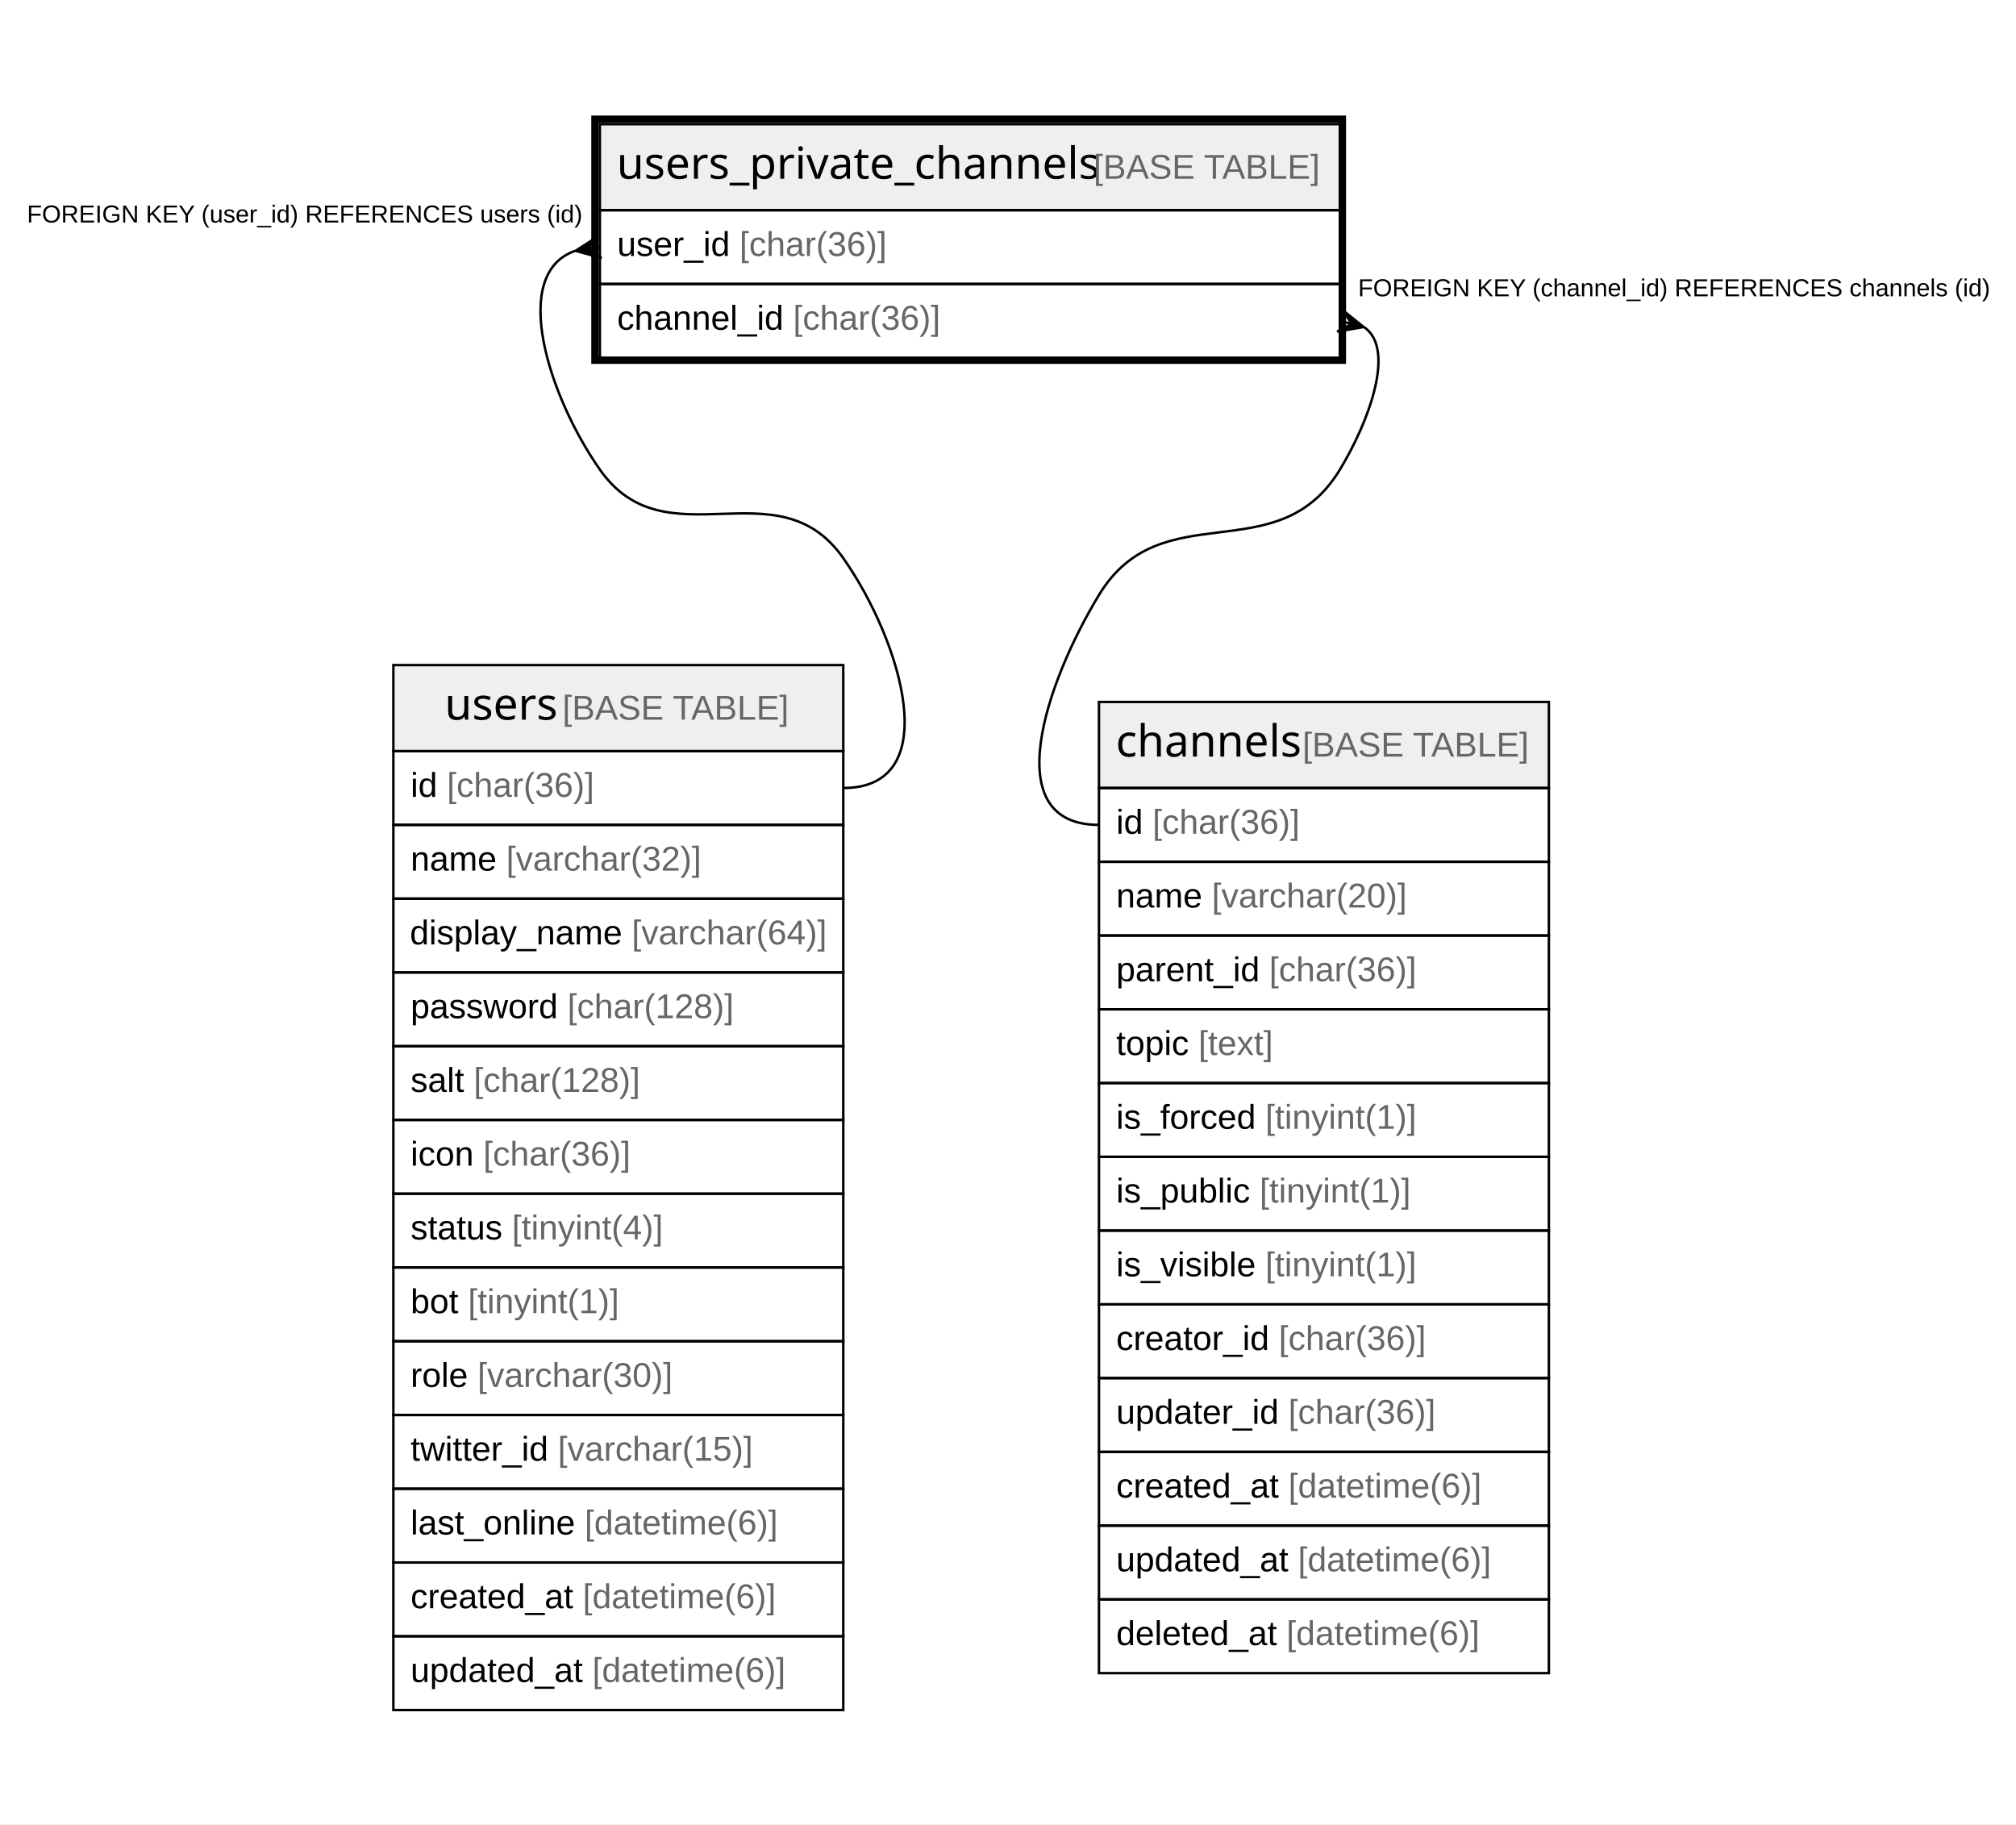
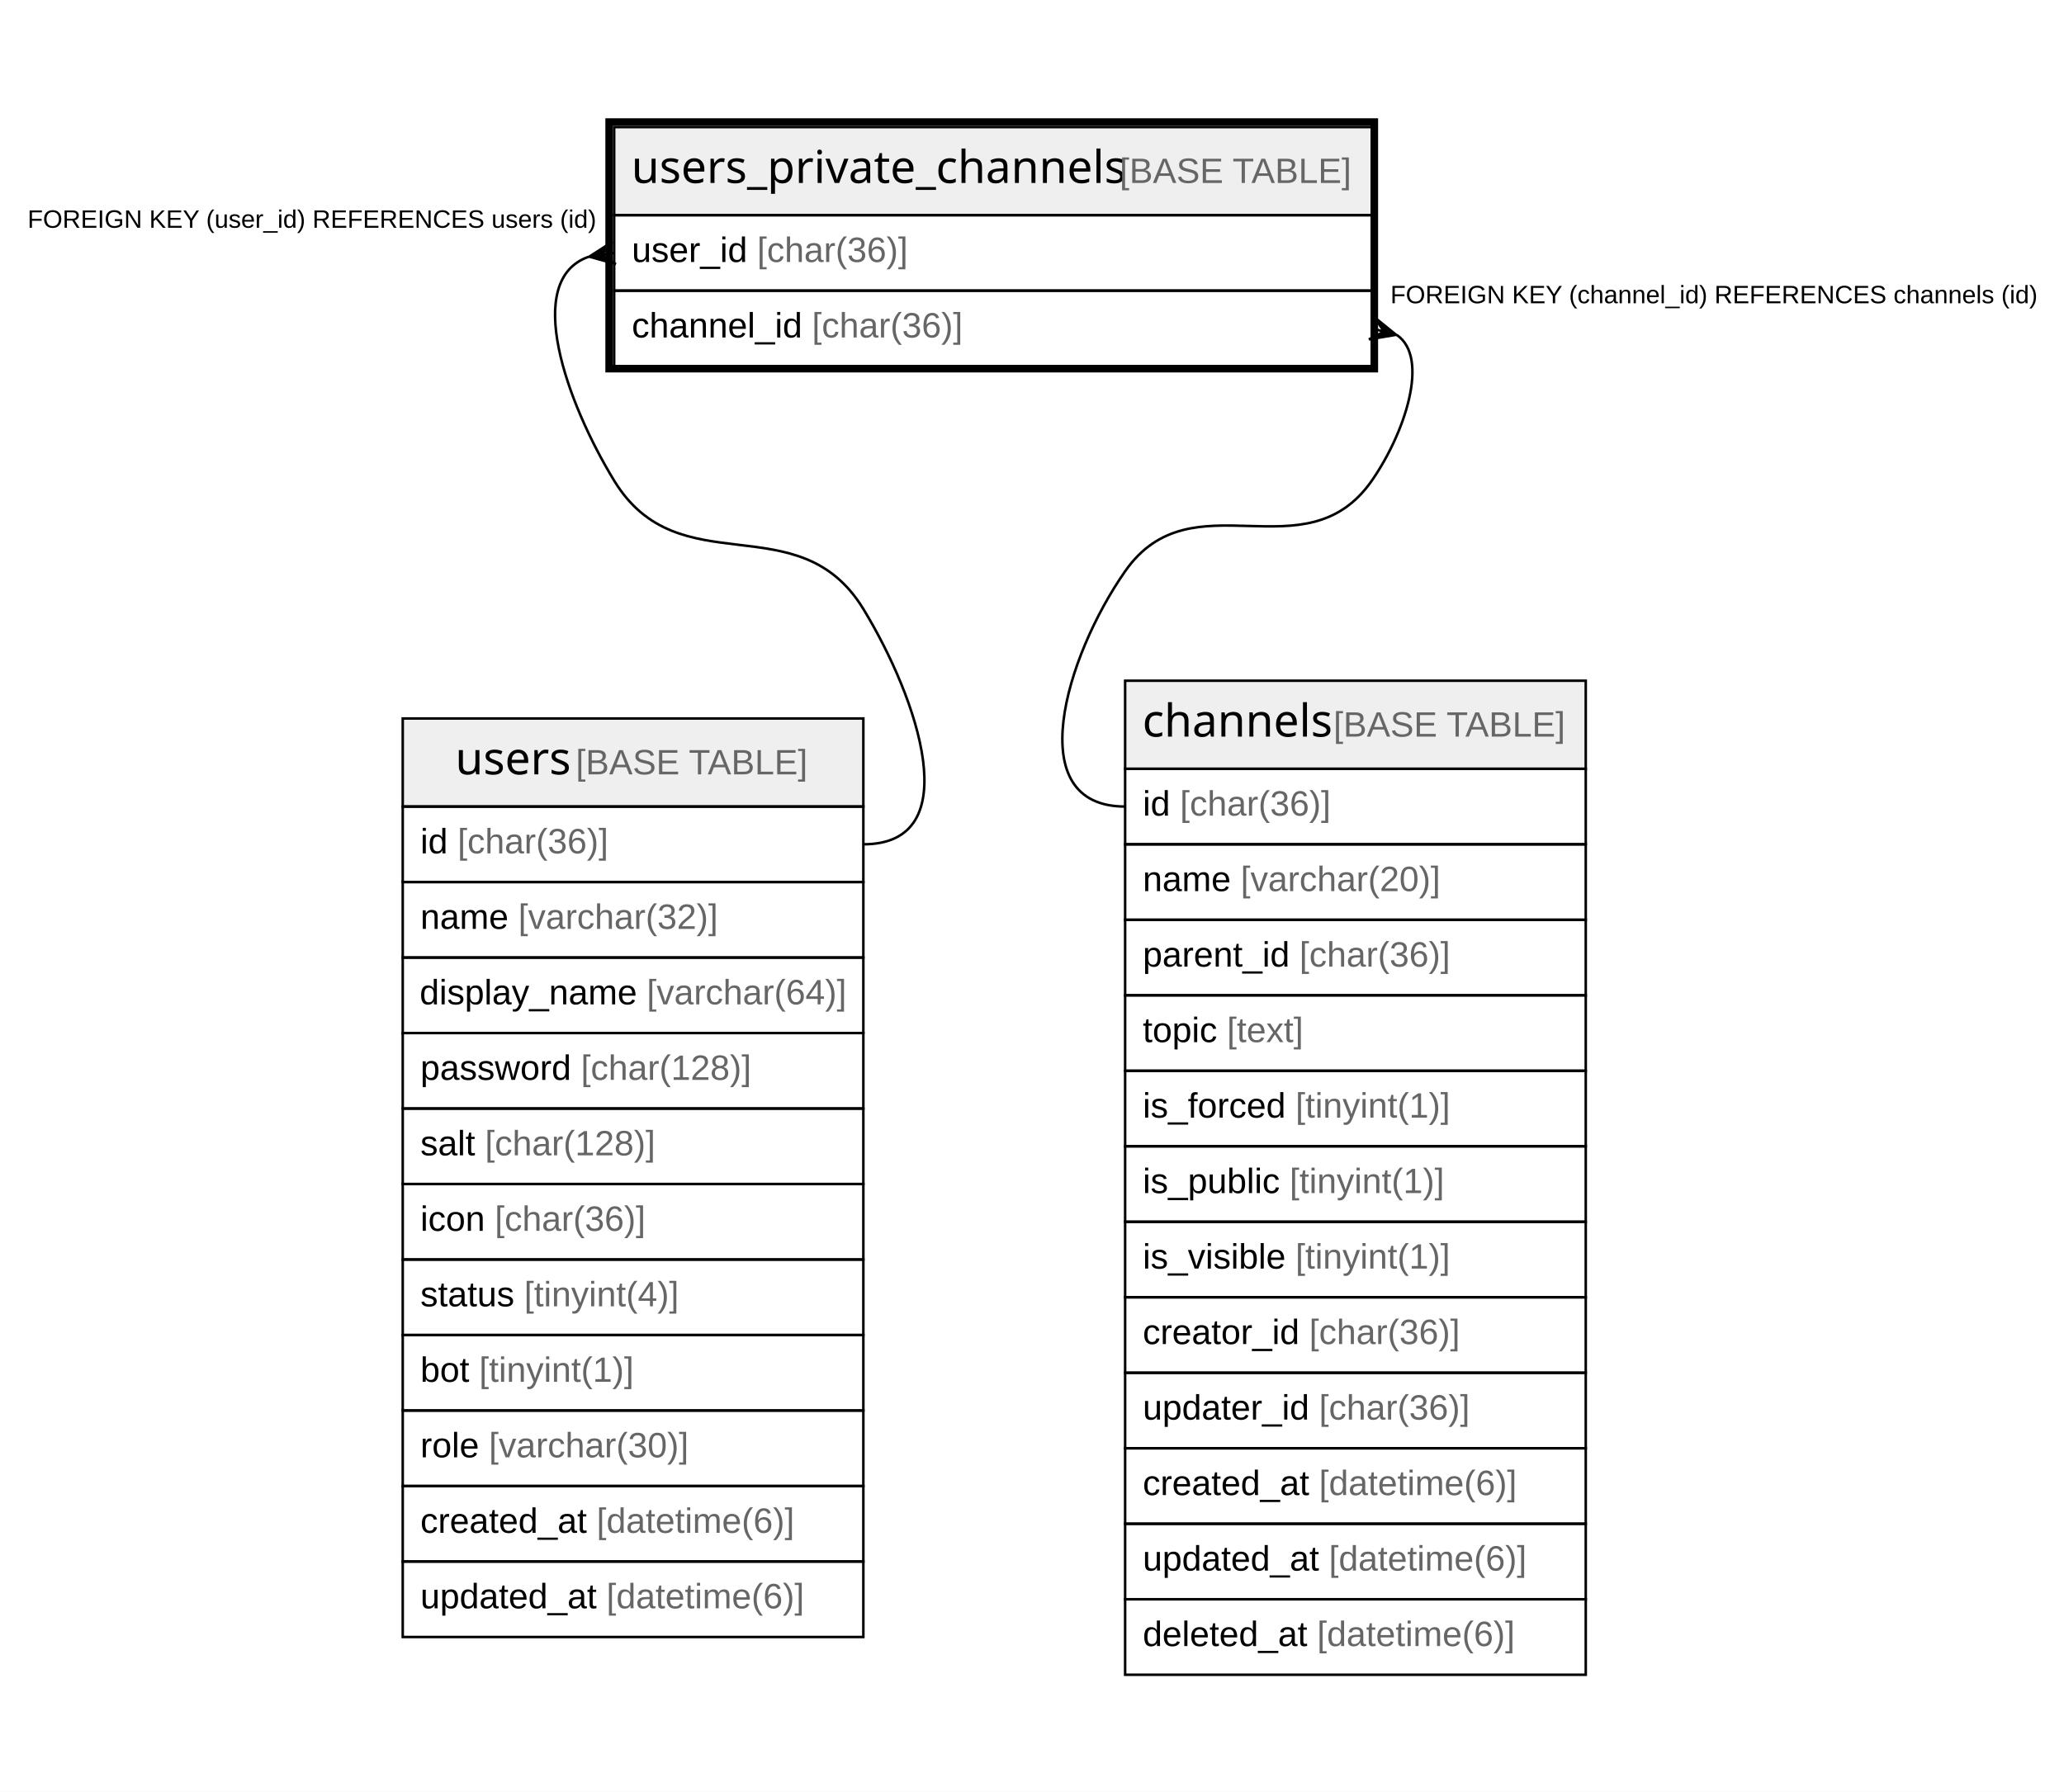
- <svg xmlns="http://www.w3.org/2000/svg" width="820pt" height="742pt" viewBox="0.00 0.00 820.00 742.00">
-   <g id="graph0" class="graph" transform="scale(1 1) rotate(0) translate(4 738)">
-     <polygon fill="#ffffff" stroke="transparent" points="-4,4 -4,-738 816,-738 816,4 -4,4" />
+ <svg xmlns="http://www.w3.org/2000/svg" width="820pt" height="712pt" viewBox="0.00 0.00 820.00 712.00">
+   <g id="graph0" class="graph" transform="scale(1 1) rotate(0) translate(4 708)">
+     <polygon fill="#ffffff" stroke="transparent" points="-4,4 -4,-708 816,-708 816,4 -4,4" />
    <g id="node1" class="node">
-       <polygon fill="#efefef" stroke="transparent" points="240,-652.5 240,-687.5 541,-687.5 541,-652.5 240,-652.5" />
-       <polygon fill="none" stroke="#000000" points="240,-652.5 240,-687.5 541,-687.5 541,-652.5 240,-652.5" />
-       <text text-anchor="start" x="246.848" y="-665.3" font-family="Arial Bold" font-size="18.00" fill="#000000">users_private_channels</text>
-       <text text-anchor="start" x="436.898" y="-665.3" font-family="Arial" font-size="14.00" fill="#000000"> </text>
-       <text text-anchor="start" x="440.788" y="-665.3" font-family="Arial" font-size="14.00" fill="#666666">[BASE TABLE]</text>
-       <polygon fill="none" stroke="#000000" points="240,-622.5 240,-652.5 541,-652.5 541,-622.5 240,-622.5" />
-       <text text-anchor="start" x="247" y="-633.9" font-family="Arial" font-size="14.00" fill="#000000">user_id </text>
-       <text text-anchor="start" x="296.788" y="-633.9" font-family="Arial" font-size="14.00" fill="#666666">[char(36)]</text>
+       <polygon fill="#efefef" stroke="transparent" points="240,-622.5 240,-657.5 541,-657.5 541,-622.5 240,-622.5" />
+       <polygon fill="none" stroke="#000000" points="240,-622.5 240,-657.5 541,-657.5 541,-622.5 240,-622.5" />
+       <text text-anchor="start" x="246.848" y="-635.3" font-family="Arial Bold" font-size="18.00" fill="#000000">users_private_channels</text>
+       <text text-anchor="start" x="436.898" y="-635.3" font-family="Arial" font-size="14.00" fill="#000000"> </text>
+       <text text-anchor="start" x="440.788" y="-635.3" font-family="Arial" font-size="14.00" fill="#666666">[BASE TABLE]</text>
      <polygon fill="none" stroke="#000000" points="240,-592.5 240,-622.5 541,-622.5 541,-592.5 240,-592.5" />
-       <text text-anchor="start" x="247" y="-603.9" font-family="Arial" font-size="14.00" fill="#000000">channel_id </text>
-       <text text-anchor="start" x="318.582" y="-603.9" font-family="Arial" font-size="14.00" fill="#666666">[char(36)]</text>
-       <polygon fill="none" stroke="#000000" stroke-width="3" points="238,-591.5 238,-689.5 542,-689.5 542,-591.5 238,-591.5" />
+       <text text-anchor="start" x="247" y="-603.9" font-family="Arial" font-size="14.00" fill="#000000">user_id </text>
+       <text text-anchor="start" x="296.788" y="-603.9" font-family="Arial" font-size="14.00" fill="#666666">[char(36)]</text>
+       <polygon fill="none" stroke="#000000" points="240,-562.5 240,-592.5 541,-592.5 541,-562.5 240,-562.5" />
+       <text text-anchor="start" x="247" y="-573.9" font-family="Arial" font-size="14.00" fill="#000000">channel_id </text>
+       <text text-anchor="start" x="318.582" y="-573.9" font-family="Arial" font-size="14.00" fill="#666666">[char(36)]</text>
+       <polygon fill="none" stroke="#000000" stroke-width="3" points="238,-561.5 238,-659.5 542,-659.5 542,-561.5 238,-561.5" />
    </g>
    <g id="node2" class="node">
-       <polygon fill="#efefef" stroke="transparent" points="156,-432.5 156,-467.5 339,-467.5 339,-432.5 156,-432.5" />
-       <polygon fill="none" stroke="#000000" points="156,-432.5 156,-467.5 339,-467.5 339,-432.5 156,-432.5" />
-       <text text-anchor="start" x="176.871" y="-445.3" font-family="Arial Bold" font-size="18.00" fill="#000000">users</text>
-       <text text-anchor="start" x="220.875" y="-445.3" font-family="Arial" font-size="14.00" fill="#000000"> </text>
-       <text text-anchor="start" x="224.766" y="-445.3" font-family="Arial" font-size="14.00" fill="#666666">[BASE TABLE]</text>
-       <polygon fill="none" stroke="#000000" points="156,-402.5 156,-432.5 339,-432.5 339,-402.5 156,-402.5" />
-       <text text-anchor="start" x="163" y="-413.9" font-family="Arial" font-size="14.00" fill="#000000">id </text>
-       <text text-anchor="start" x="177.78" y="-413.9" font-family="Arial" font-size="14.00" fill="#666666">[char(36)]</text>
-       <polygon fill="none" stroke="#000000" points="156,-372.5 156,-402.5 339,-402.5 339,-372.5 156,-372.5" />
-       <text text-anchor="start" x="163" y="-383.9" font-family="Arial" font-size="14.00" fill="#000000">name </text>
-       <text text-anchor="start" x="201.899" y="-383.9" font-family="Arial" font-size="14.00" fill="#666666">[varchar(32)]</text>
-       <polygon fill="none" stroke="#000000" points="156,-342.5 156,-372.5 339,-372.5 339,-342.5 156,-342.5" />
-       <text text-anchor="start" x="162.71" y="-353.9" font-family="Arial" font-size="14.00" fill="#000000">display_name </text>
-       <text text-anchor="start" x="252.953" y="-353.9" font-family="Arial" font-size="14.00" fill="#666666">[varchar(64)]</text>
-       <polygon fill="none" stroke="#000000" points="156,-312.5 156,-342.5 339,-342.5 339,-312.5 156,-312.5" />
-       <text text-anchor="start" x="163" y="-323.9" font-family="Arial" font-size="14.00" fill="#000000">password </text>
-       <text text-anchor="start" x="226.788" y="-323.9" font-family="Arial" font-size="14.00" fill="#666666">[char(128)]</text>
-       <polygon fill="none" stroke="#000000" points="156,-282.5 156,-312.5 339,-312.5 339,-282.5 156,-282.5" />
-       <text text-anchor="start" x="163" y="-293.9" font-family="Arial" font-size="14.00" fill="#000000">salt </text>
-       <text text-anchor="start" x="188.67" y="-293.9" font-family="Arial" font-size="14.00" fill="#666666">[char(128)]</text>
-       <polygon fill="none" stroke="#000000" points="156,-252.5 156,-282.5 339,-282.5 339,-252.5 156,-252.5" />
-       <text text-anchor="start" x="163" y="-263.9" font-family="Arial" font-size="14.00" fill="#000000">icon </text>
-       <text text-anchor="start" x="192.562" y="-263.9" font-family="Arial" font-size="14.00" fill="#666666">[char(36)]</text>
-       <polygon fill="none" stroke="#000000" points="156,-222.5 156,-252.5 339,-252.5 339,-222.5 156,-222.5" />
-       <text text-anchor="start" x="163" y="-233.9" font-family="Arial" font-size="14.00" fill="#000000">status </text>
-       <text text-anchor="start" x="204.237" y="-233.9" font-family="Arial" font-size="14.00" fill="#666666">[tinyint(4)]</text>
-       <polygon fill="none" stroke="#000000" points="156,-192.5 156,-222.5 339,-222.5 339,-192.5 156,-192.5" />
-       <text text-anchor="start" x="163" y="-203.9" font-family="Arial" font-size="14.00" fill="#000000">bot </text>
-       <text text-anchor="start" x="186.346" y="-203.9" font-family="Arial" font-size="14.00" fill="#666666">[tinyint(1)]</text>
-       <polygon fill="none" stroke="#000000" points="156,-162.5 156,-192.5 339,-192.5 339,-162.5 156,-162.5" />
-       <text text-anchor="start" x="163" y="-173.9" font-family="Arial" font-size="14.00" fill="#000000">role </text>
-       <text text-anchor="start" x="190.223" y="-173.9" font-family="Arial" font-size="14.00" fill="#666666">[varchar(30)]</text>
-       <polygon fill="none" stroke="#000000" points="156,-132.5 156,-162.5 339,-162.5 339,-132.5 156,-132.5" />
-       <text text-anchor="start" x="163" y="-143.9" font-family="Arial" font-size="14.00" fill="#000000">twitter_id </text>
-       <text text-anchor="start" x="222.891" y="-143.9" font-family="Arial" font-size="14.00" fill="#666666">[varchar(15)]</text>
-       <polygon fill="none" stroke="#000000" points="156,-102.5 156,-132.5 339,-132.5 339,-102.5 156,-102.5" />
-       <text text-anchor="start" x="163" y="-113.9" font-family="Arial" font-size="14.00" fill="#000000">last_online </text>
-       <text text-anchor="start" x="233.797" y="-113.9" font-family="Arial" font-size="14.00" fill="#666666">[datetime(6)]</text>
-       <polygon fill="none" stroke="#000000" points="156,-72.5 156,-102.5 339,-102.5 339,-72.5 156,-72.5" />
-       <text text-anchor="start" x="163" y="-83.9" font-family="Arial" font-size="14.00" fill="#000000">created_at </text>
-       <text text-anchor="start" x="233.028" y="-83.9" font-family="Arial" font-size="14.00" fill="#666666">[datetime(6)]</text>
-       <polygon fill="none" stroke="#000000" points="156,-42.5 156,-72.5 339,-72.5 339,-42.5 156,-42.5" />
-       <text text-anchor="start" x="163" y="-53.9" font-family="Arial" font-size="14.00" fill="#000000">updated_at </text>
-       <text text-anchor="start" x="236.933" y="-53.9" font-family="Arial" font-size="14.00" fill="#666666">[datetime(6)]</text>
+       <polygon fill="#efefef" stroke="transparent" points="156,-387.5 156,-422.5 339,-422.5 339,-387.5 156,-387.5" />
+       <polygon fill="none" stroke="#000000" points="156,-387.5 156,-422.5 339,-422.5 339,-387.5 156,-387.5" />
+       <text text-anchor="start" x="176.871" y="-400.3" font-family="Arial Bold" font-size="18.00" fill="#000000">users</text>
+       <text text-anchor="start" x="220.875" y="-400.3" font-family="Arial" font-size="14.00" fill="#000000"> </text>
+       <text text-anchor="start" x="224.766" y="-400.3" font-family="Arial" font-size="14.00" fill="#666666">[BASE TABLE]</text>
+       <polygon fill="none" stroke="#000000" points="156,-357.5 156,-387.5 339,-387.5 339,-357.5 156,-357.5" />
+       <text text-anchor="start" x="163" y="-368.9" font-family="Arial" font-size="14.00" fill="#000000">id </text>
+       <text text-anchor="start" x="177.78" y="-368.9" font-family="Arial" font-size="14.00" fill="#666666">[char(36)]</text>
+       <polygon fill="none" stroke="#000000" points="156,-327.5 156,-357.5 339,-357.5 339,-327.5 156,-327.5" />
+       <text text-anchor="start" x="163" y="-338.9" font-family="Arial" font-size="14.00" fill="#000000">name </text>
+       <text text-anchor="start" x="201.899" y="-338.9" font-family="Arial" font-size="14.00" fill="#666666">[varchar(32)]</text>
+       <polygon fill="none" stroke="#000000" points="156,-297.5 156,-327.5 339,-327.5 339,-297.5 156,-297.5" />
+       <text text-anchor="start" x="162.71" y="-308.9" font-family="Arial" font-size="14.00" fill="#000000">display_name </text>
+       <text text-anchor="start" x="252.953" y="-308.9" font-family="Arial" font-size="14.00" fill="#666666">[varchar(64)]</text>
+       <polygon fill="none" stroke="#000000" points="156,-267.5 156,-297.5 339,-297.5 339,-267.5 156,-267.5" />
+       <text text-anchor="start" x="163" y="-278.9" font-family="Arial" font-size="14.00" fill="#000000">password </text>
+       <text text-anchor="start" x="226.788" y="-278.9" font-family="Arial" font-size="14.00" fill="#666666">[char(128)]</text>
+       <polygon fill="none" stroke="#000000" points="156,-237.5 156,-267.5 339,-267.5 339,-237.5 156,-237.5" />
+       <text text-anchor="start" x="163" y="-248.9" font-family="Arial" font-size="14.00" fill="#000000">salt </text>
+       <text text-anchor="start" x="188.67" y="-248.9" font-family="Arial" font-size="14.00" fill="#666666">[char(128)]</text>
+       <polygon fill="none" stroke="#000000" points="156,-207.5 156,-237.5 339,-237.5 339,-207.5 156,-207.5" />
+       <text text-anchor="start" x="163" y="-218.9" font-family="Arial" font-size="14.00" fill="#000000">icon </text>
+       <text text-anchor="start" x="192.562" y="-218.9" font-family="Arial" font-size="14.00" fill="#666666">[char(36)]</text>
+       <polygon fill="none" stroke="#000000" points="156,-177.5 156,-207.5 339,-207.5 339,-177.5 156,-177.5" />
+       <text text-anchor="start" x="163" y="-188.9" font-family="Arial" font-size="14.00" fill="#000000">status </text>
+       <text text-anchor="start" x="204.237" y="-188.9" font-family="Arial" font-size="14.00" fill="#666666">[tinyint(4)]</text>
+       <polygon fill="none" stroke="#000000" points="156,-147.5 156,-177.5 339,-177.5 339,-147.5 156,-147.5" />
+       <text text-anchor="start" x="163" y="-158.9" font-family="Arial" font-size="14.00" fill="#000000">bot </text>
+       <text text-anchor="start" x="186.346" y="-158.9" font-family="Arial" font-size="14.00" fill="#666666">[tinyint(1)]</text>
+       <polygon fill="none" stroke="#000000" points="156,-117.5 156,-147.5 339,-147.5 339,-117.5 156,-117.5" />
+       <text text-anchor="start" x="163" y="-128.9" font-family="Arial" font-size="14.00" fill="#000000">role </text>
+       <text text-anchor="start" x="190.223" y="-128.9" font-family="Arial" font-size="14.00" fill="#666666">[varchar(30)]</text>
+       <polygon fill="none" stroke="#000000" points="156,-87.5 156,-117.5 339,-117.5 339,-87.5 156,-87.5" />
+       <text text-anchor="start" x="163" y="-98.9" font-family="Arial" font-size="14.00" fill="#000000">created_at </text>
+       <text text-anchor="start" x="233.028" y="-98.9" font-family="Arial" font-size="14.00" fill="#666666">[datetime(6)]</text>
+       <polygon fill="none" stroke="#000000" points="156,-57.5 156,-87.5 339,-87.5 339,-57.5 156,-57.5" />
+       <text text-anchor="start" x="163" y="-68.9" font-family="Arial" font-size="14.00" fill="#000000">updated_at </text>
+       <text text-anchor="start" x="236.933" y="-68.9" font-family="Arial" font-size="14.00" fill="#666666">[datetime(6)]</text>
    </g>
    <g id="edge1" class="edge">
-       <path fill="none" stroke="#000000" d="M229.81,-635.93C203.183,-626.493 219.178,-576.727 240,-547 266.86,-508.652 312.14,-549.348 339,-511 362.84,-476.963 380.556,-417.5 339,-417.5" />
-       <polygon fill="#000000" stroke="#000000" points="230.117,-635.977 239.315,-641.947 235.058,-636.739 240,-637.5 240,-637.5 240,-637.5 235.058,-636.739 240.685,-633.053 230.117,-635.977 230.117,-635.977" />
-       <text text-anchor="start" x="6.945" y="-647.5" font-family="Arial" font-size="10.00" fill="#000000">FOREIGN KEY (user_id) REFERENCES users (id)</text>
+       <path fill="none" stroke="#000000" d="M229.865,-605.966C203.56,-596.74 221.105,-547.988 240,-517 265.767,-474.741 313.233,-508.259 339,-466 360.634,-430.52 380.556,-372.5 339,-372.5" />
+       <polygon fill="#000000" stroke="#000000" points="230.113,-606.003 239.327,-611.949 235.056,-606.752 240,-607.5 240,-607.5 240,-607.5 235.056,-606.752 240.673,-603.051 230.113,-606.003 230.113,-606.003" />
+       <text text-anchor="start" x="6.945" y="-617.5" font-family="Arial" font-size="10.00" fill="#000000">FOREIGN KEY (user_id) REFERENCES users (id)</text>
    </g>
    <g id="node3" class="node">
-       <polygon fill="#efefef" stroke="transparent" points="443,-417.5 443,-452.5 626,-452.5 626,-417.5 443,-417.5" />
-       <polygon fill="none" stroke="#000000" points="443,-417.5 443,-452.5 626,-452.5 626,-417.5 443,-417.5" />
-       <text text-anchor="start" x="449.861" y="-430.3" font-family="Arial Bold" font-size="18.00" fill="#000000">channels</text>
-       <text text-anchor="start" x="521.886" y="-430.3" font-family="Arial" font-size="14.00" fill="#000000"> </text>
-       <text text-anchor="start" x="525.776" y="-430.3" font-family="Arial" font-size="14.00" fill="#666666">[BASE TABLE]</text>
-       <polygon fill="none" stroke="#000000" points="443,-387.5 443,-417.5 626,-417.5 626,-387.5 443,-387.5" />
-       <text text-anchor="start" x="450" y="-398.9" font-family="Arial" font-size="14.00" fill="#000000">id </text>
-       <text text-anchor="start" x="464.78" y="-398.9" font-family="Arial" font-size="14.00" fill="#666666">[char(36)]</text>
-       <polygon fill="none" stroke="#000000" points="443,-357.5 443,-387.5 626,-387.5 626,-357.5 443,-357.5" />
-       <text text-anchor="start" x="450" y="-368.9" font-family="Arial" font-size="14.00" fill="#000000">name </text>
-       <text text-anchor="start" x="488.899" y="-368.9" font-family="Arial" font-size="14.00" fill="#666666">[varchar(20)]</text>
-       <polygon fill="none" stroke="#000000" points="443,-327.5 443,-357.5 626,-357.5 626,-327.5 443,-327.5" />
-       <text text-anchor="start" x="450" y="-338.9" font-family="Arial" font-size="14.00" fill="#000000">parent_id </text>
-       <text text-anchor="start" x="512.244" y="-338.9" font-family="Arial" font-size="14.00" fill="#666666">[char(36)]</text>
-       <polygon fill="none" stroke="#000000" points="443,-297.5 443,-327.5 626,-327.5 626,-297.5 443,-297.5" />
-       <text text-anchor="start" x="450" y="-308.9" font-family="Arial" font-size="14.00" fill="#000000">topic </text>
-       <text text-anchor="start" x="483.453" y="-308.9" font-family="Arial" font-size="14.00" fill="#666666">[text]</text>
-       <polygon fill="none" stroke="#000000" points="443,-267.5 443,-297.5 626,-297.5 626,-267.5 443,-267.5" />
-       <text text-anchor="start" x="450" y="-278.9" font-family="Arial" font-size="14.00" fill="#000000">is_forced </text>
-       <text text-anchor="start" x="510.679" y="-278.9" font-family="Arial" font-size="14.00" fill="#666666">[tinyint(1)]</text>
-       <polygon fill="none" stroke="#000000" points="443,-237.5 443,-267.5 626,-267.5 626,-237.5 443,-237.5" />
-       <text text-anchor="start" x="450" y="-248.9" font-family="Arial" font-size="14.00" fill="#000000">is_public </text>
-       <text text-anchor="start" x="508.341" y="-248.9" font-family="Arial" font-size="14.00" fill="#666666">[tinyint(1)]</text>
-       <polygon fill="none" stroke="#000000" points="443,-207.5 443,-237.5 626,-237.5 626,-207.5 443,-207.5" />
-       <text text-anchor="start" x="450" y="-218.9" font-family="Arial" font-size="14.00" fill="#000000">is_visible </text>
-       <text text-anchor="start" x="510.665" y="-218.9" font-family="Arial" font-size="14.00" fill="#666666">[tinyint(1)]</text>
-       <polygon fill="none" stroke="#000000" points="443,-177.5 443,-207.5 626,-207.5 626,-177.5 443,-177.5" />
-       <text text-anchor="start" x="450" y="-188.9" font-family="Arial" font-size="14.00" fill="#000000">creator_id </text>
-       <text text-anchor="start" x="516.122" y="-188.9" font-family="Arial" font-size="14.00" fill="#666666">[char(36)]</text>
-       <polygon fill="none" stroke="#000000" points="443,-147.5 443,-177.5 626,-177.5 626,-147.5 443,-147.5" />
-       <text text-anchor="start" x="450" y="-158.9" font-family="Arial" font-size="14.00" fill="#000000">updater_id </text>
-       <text text-anchor="start" x="520.027" y="-158.9" font-family="Arial" font-size="14.00" fill="#666666">[char(36)]</text>
-       <polygon fill="none" stroke="#000000" points="443,-117.5 443,-147.5 626,-147.5 626,-117.5 443,-117.5" />
-       <text text-anchor="start" x="450" y="-128.9" font-family="Arial" font-size="14.00" fill="#000000">created_at </text>
-       <text text-anchor="start" x="520.028" y="-128.9" font-family="Arial" font-size="14.00" fill="#666666">[datetime(6)]</text>
-       <polygon fill="none" stroke="#000000" points="443,-87.5 443,-117.5 626,-117.5 626,-87.5 443,-87.5" />
-       <text text-anchor="start" x="450" y="-98.9" font-family="Arial" font-size="14.00" fill="#000000">updated_at </text>
-       <text text-anchor="start" x="523.933" y="-98.9" font-family="Arial" font-size="14.00" fill="#666666">[datetime(6)]</text>
-       <polygon fill="none" stroke="#000000" points="443,-57.5 443,-87.5 626,-87.5 626,-57.5 443,-57.5" />
-       <text text-anchor="start" x="450" y="-68.9" font-family="Arial" font-size="14.00" fill="#000000">deleted_at </text>
-       <text text-anchor="start" x="519.257" y="-68.9" font-family="Arial" font-size="14.00" fill="#666666">[datetime(6)]</text>
+       <polygon fill="#efefef" stroke="transparent" points="443,-402.5 443,-437.5 626,-437.5 626,-402.5 443,-402.5" />
+       <polygon fill="none" stroke="#000000" points="443,-402.5 443,-437.5 626,-437.5 626,-402.5 443,-402.5" />
+       <text text-anchor="start" x="449.861" y="-415.3" font-family="Arial Bold" font-size="18.00" fill="#000000">channels</text>
+       <text text-anchor="start" x="521.886" y="-415.3" font-family="Arial" font-size="14.00" fill="#000000"> </text>
+       <text text-anchor="start" x="525.776" y="-415.3" font-family="Arial" font-size="14.00" fill="#666666">[BASE TABLE]</text>
+       <polygon fill="none" stroke="#000000" points="443,-372.5 443,-402.5 626,-402.5 626,-372.5 443,-372.5" />
+       <text text-anchor="start" x="450" y="-383.9" font-family="Arial" font-size="14.00" fill="#000000">id </text>
+       <text text-anchor="start" x="464.78" y="-383.9" font-family="Arial" font-size="14.00" fill="#666666">[char(36)]</text>
+       <polygon fill="none" stroke="#000000" points="443,-342.5 443,-372.5 626,-372.5 626,-342.5 443,-342.5" />
+       <text text-anchor="start" x="450" y="-353.9" font-family="Arial" font-size="14.00" fill="#000000">name </text>
+       <text text-anchor="start" x="488.899" y="-353.9" font-family="Arial" font-size="14.00" fill="#666666">[varchar(20)]</text>
+       <polygon fill="none" stroke="#000000" points="443,-312.5 443,-342.5 626,-342.5 626,-312.5 443,-312.5" />
+       <text text-anchor="start" x="450" y="-323.9" font-family="Arial" font-size="14.00" fill="#000000">parent_id </text>
+       <text text-anchor="start" x="512.244" y="-323.9" font-family="Arial" font-size="14.00" fill="#666666">[char(36)]</text>
+       <polygon fill="none" stroke="#000000" points="443,-282.5 443,-312.5 626,-312.5 626,-282.5 443,-282.5" />
+       <text text-anchor="start" x="450" y="-293.9" font-family="Arial" font-size="14.00" fill="#000000">topic </text>
+       <text text-anchor="start" x="483.453" y="-293.9" font-family="Arial" font-size="14.00" fill="#666666">[text]</text>
+       <polygon fill="none" stroke="#000000" points="443,-252.5 443,-282.5 626,-282.5 626,-252.5 443,-252.5" />
+       <text text-anchor="start" x="450" y="-263.9" font-family="Arial" font-size="14.00" fill="#000000">is_forced </text>
+       <text text-anchor="start" x="510.679" y="-263.9" font-family="Arial" font-size="14.00" fill="#666666">[tinyint(1)]</text>
+       <polygon fill="none" stroke="#000000" points="443,-222.5 443,-252.5 626,-252.5 626,-222.5 443,-222.5" />
+       <text text-anchor="start" x="450" y="-233.9" font-family="Arial" font-size="14.00" fill="#000000">is_public </text>
+       <text text-anchor="start" x="508.341" y="-233.9" font-family="Arial" font-size="14.00" fill="#666666">[tinyint(1)]</text>
+       <polygon fill="none" stroke="#000000" points="443,-192.5 443,-222.5 626,-222.5 626,-192.5 443,-192.5" />
+       <text text-anchor="start" x="450" y="-203.9" font-family="Arial" font-size="14.00" fill="#000000">is_visible </text>
+       <text text-anchor="start" x="510.665" y="-203.9" font-family="Arial" font-size="14.00" fill="#666666">[tinyint(1)]</text>
+       <polygon fill="none" stroke="#000000" points="443,-162.5 443,-192.5 626,-192.5 626,-162.5 443,-162.5" />
+       <text text-anchor="start" x="450" y="-173.9" font-family="Arial" font-size="14.00" fill="#000000">creator_id </text>
+       <text text-anchor="start" x="516.122" y="-173.9" font-family="Arial" font-size="14.00" fill="#666666">[char(36)]</text>
+       <polygon fill="none" stroke="#000000" points="443,-132.5 443,-162.5 626,-162.5 626,-132.5 443,-132.5" />
+       <text text-anchor="start" x="450" y="-143.9" font-family="Arial" font-size="14.00" fill="#000000">updater_id </text>
+       <text text-anchor="start" x="520.027" y="-143.9" font-family="Arial" font-size="14.00" fill="#666666">[char(36)]</text>
+       <polygon fill="none" stroke="#000000" points="443,-102.5 443,-132.5 626,-132.5 626,-102.5 443,-102.5" />
+       <text text-anchor="start" x="450" y="-113.9" font-family="Arial" font-size="14.00" fill="#000000">created_at </text>
+       <text text-anchor="start" x="520.028" y="-113.9" font-family="Arial" font-size="14.00" fill="#666666">[datetime(6)]</text>
+       <polygon fill="none" stroke="#000000" points="443,-72.5 443,-102.5 626,-102.5 626,-72.5 443,-72.5" />
+       <text text-anchor="start" x="450" y="-83.9" font-family="Arial" font-size="14.00" fill="#000000">updated_at </text>
+       <text text-anchor="start" x="523.933" y="-83.9" font-family="Arial" font-size="14.00" fill="#666666">[datetime(6)]</text>
+       <polygon fill="none" stroke="#000000" points="443,-42.5 443,-72.5 626,-72.5 626,-42.5 443,-42.5" />
+       <text text-anchor="start" x="450" y="-53.9" font-family="Arial" font-size="14.00" fill="#000000">deleted_at </text>
+       <text text-anchor="start" x="519.257" y="-53.9" font-family="Arial" font-size="14.00" fill="#666666">[datetime(6)]</text>
    </g>
    <g id="edge2" class="edge">
-       <path fill="none" stroke="#000000" d="M550.835,-604.951C563.821,-596.132 552.771,-566.395 541,-547 515.525,-505.025 468.475,-537.975 443,-496 421.44,-460.475 401.444,-402.5 443,-402.5" />
-       <polygon fill="#000000" stroke="#000000" points="550.68,-604.991 539.871,-603.144 545.84,-606.245 541,-607.5 541,-607.5 541,-607.5 545.84,-606.245 542.129,-611.856 550.68,-604.991 550.68,-604.991" />
-       <text text-anchor="start" x="548.378" y="-617.5" font-family="Arial" font-size="10.00" fill="#000000">FOREIGN KEY (channel_id) REFERENCES channels (id)</text>
+       <path fill="none" stroke="#000000" d="M550.924,-574.893C564.201,-565.885 553.985,-535.604 541,-517 514.442,-478.951 469.558,-519.049 443,-481 419.215,-446.924 401.444,-387.5 443,-387.5" />
+       <polygon fill="#000000" stroke="#000000" points="550.672,-574.959 539.857,-573.148 545.836,-576.23 541,-577.5 541,-577.5 541,-577.5 545.836,-576.23 542.143,-581.852 550.672,-574.959 550.672,-574.959" />
+       <text text-anchor="start" x="548.378" y="-587.5" font-family="Arial" font-size="10.00" fill="#000000">FOREIGN KEY (channel_id) REFERENCES channels (id)</text>
    </g>
  </g>
</svg>
